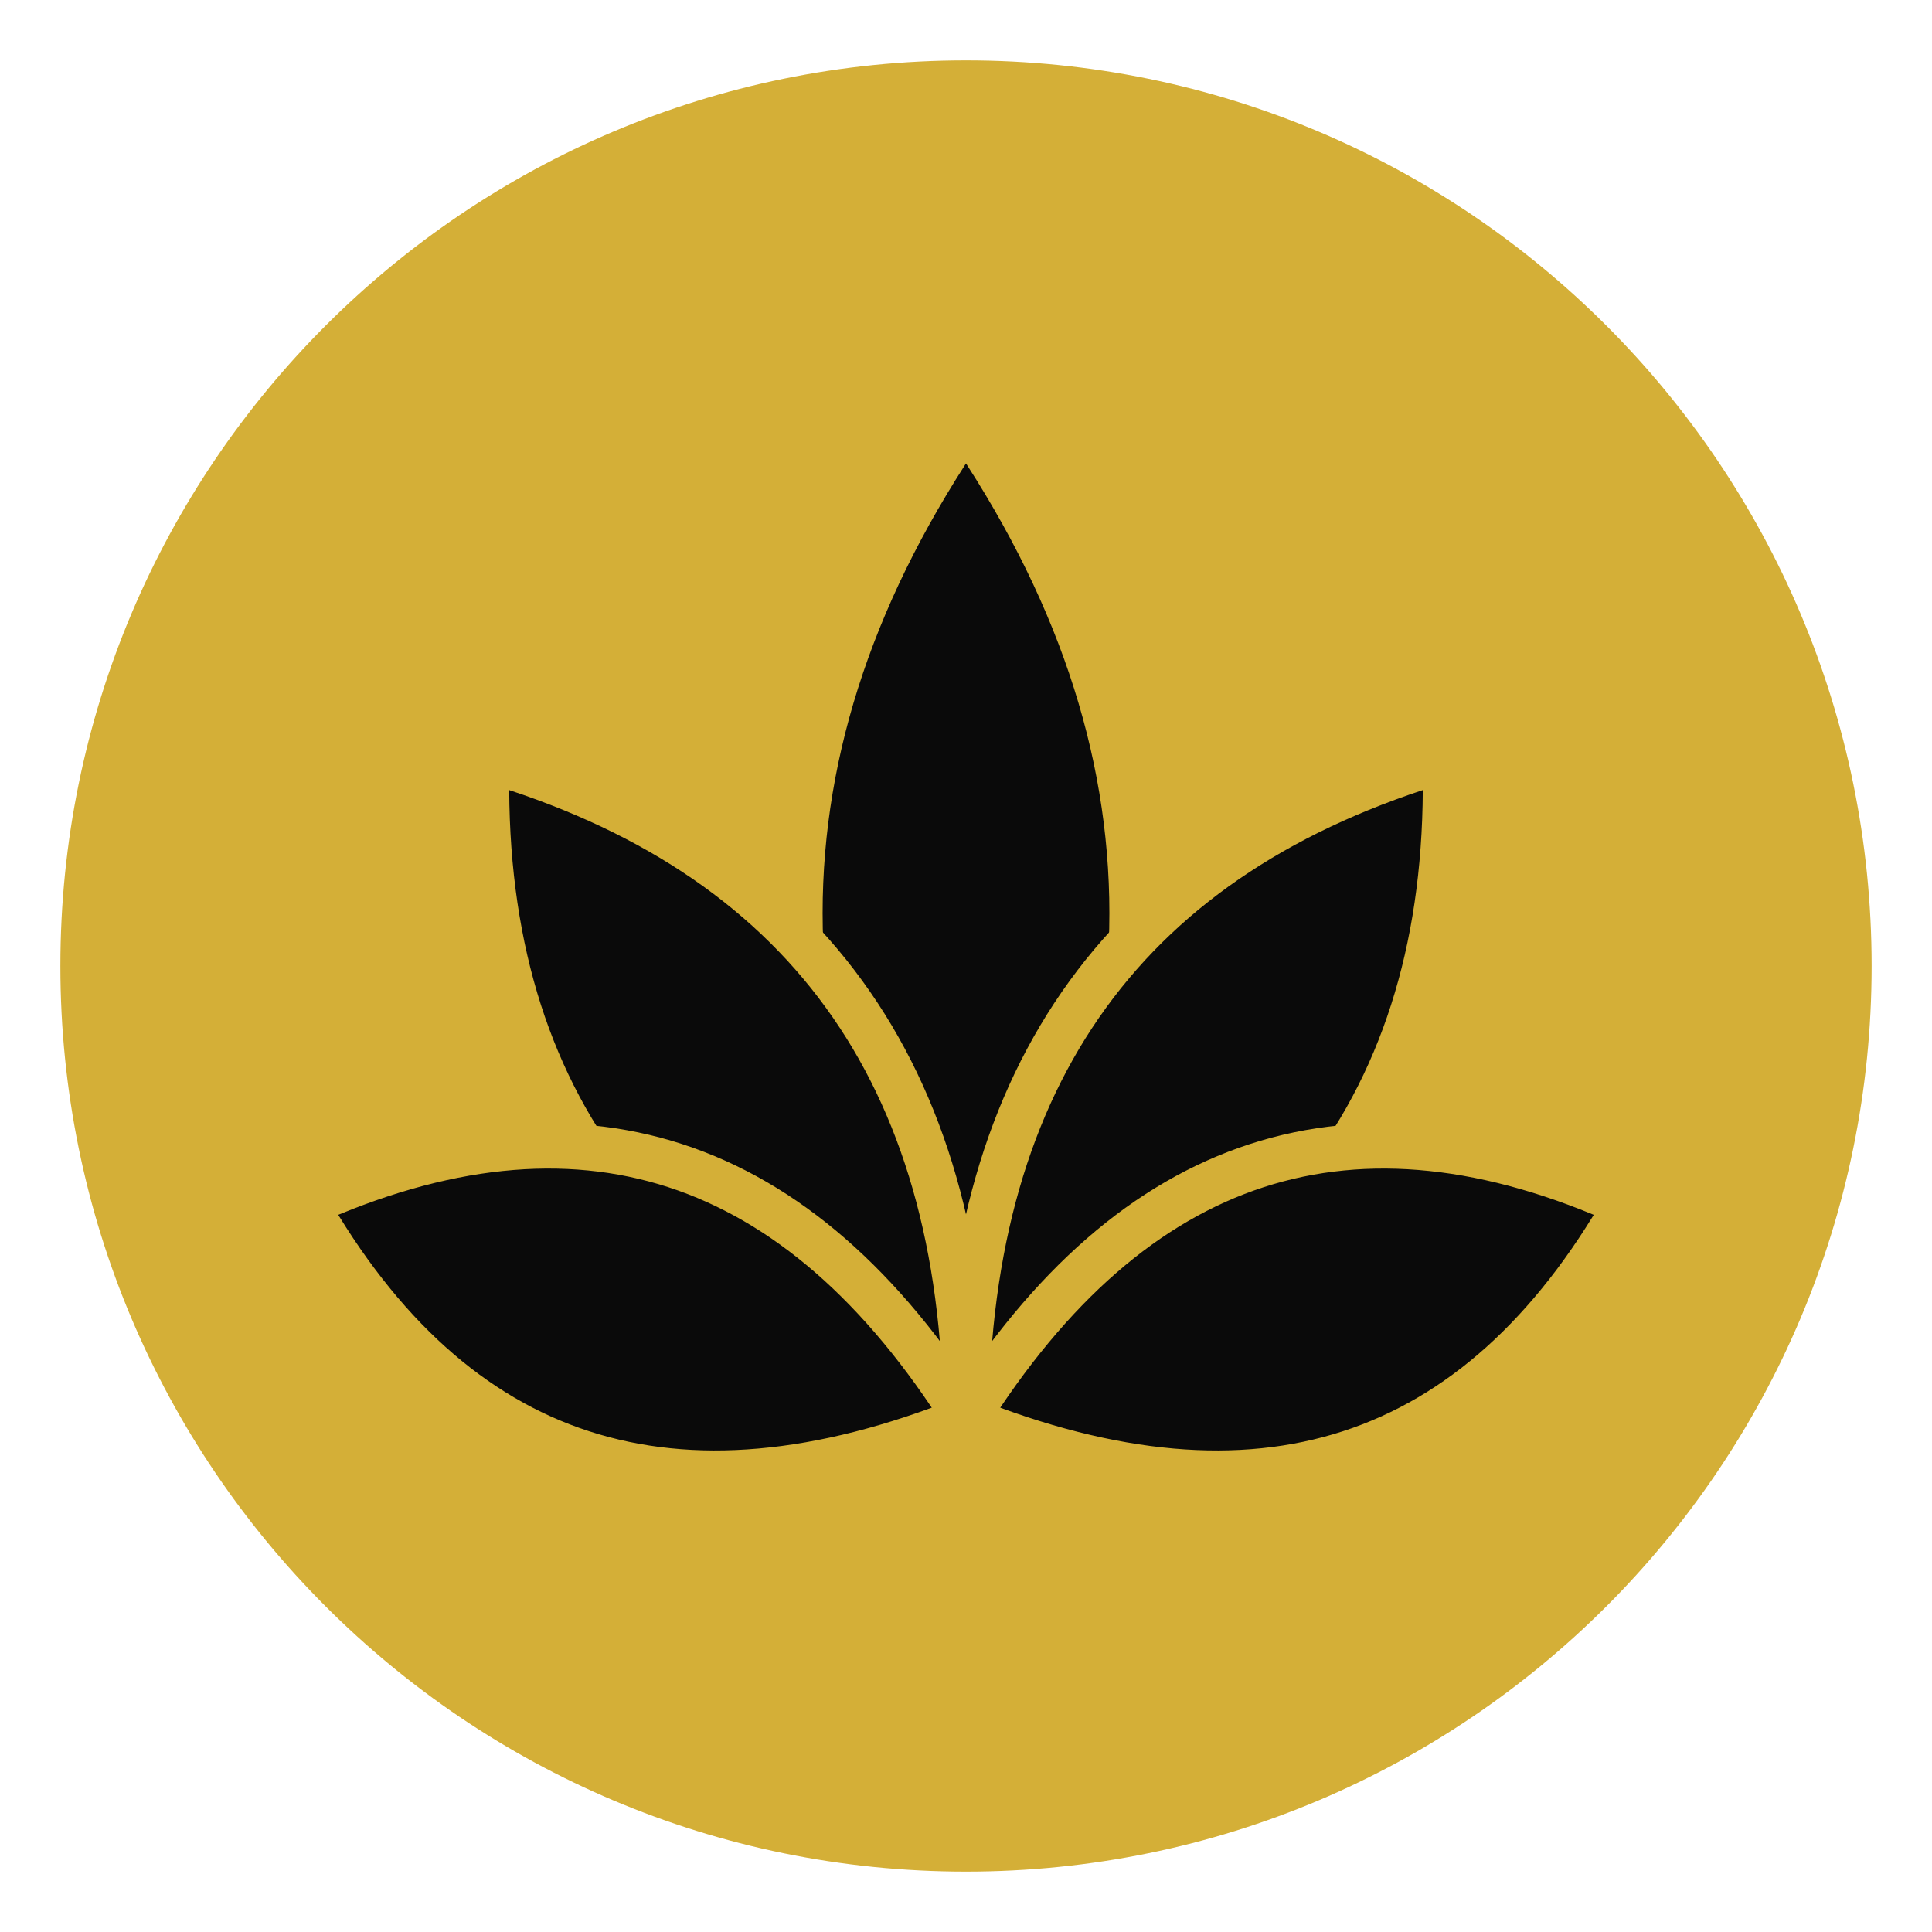
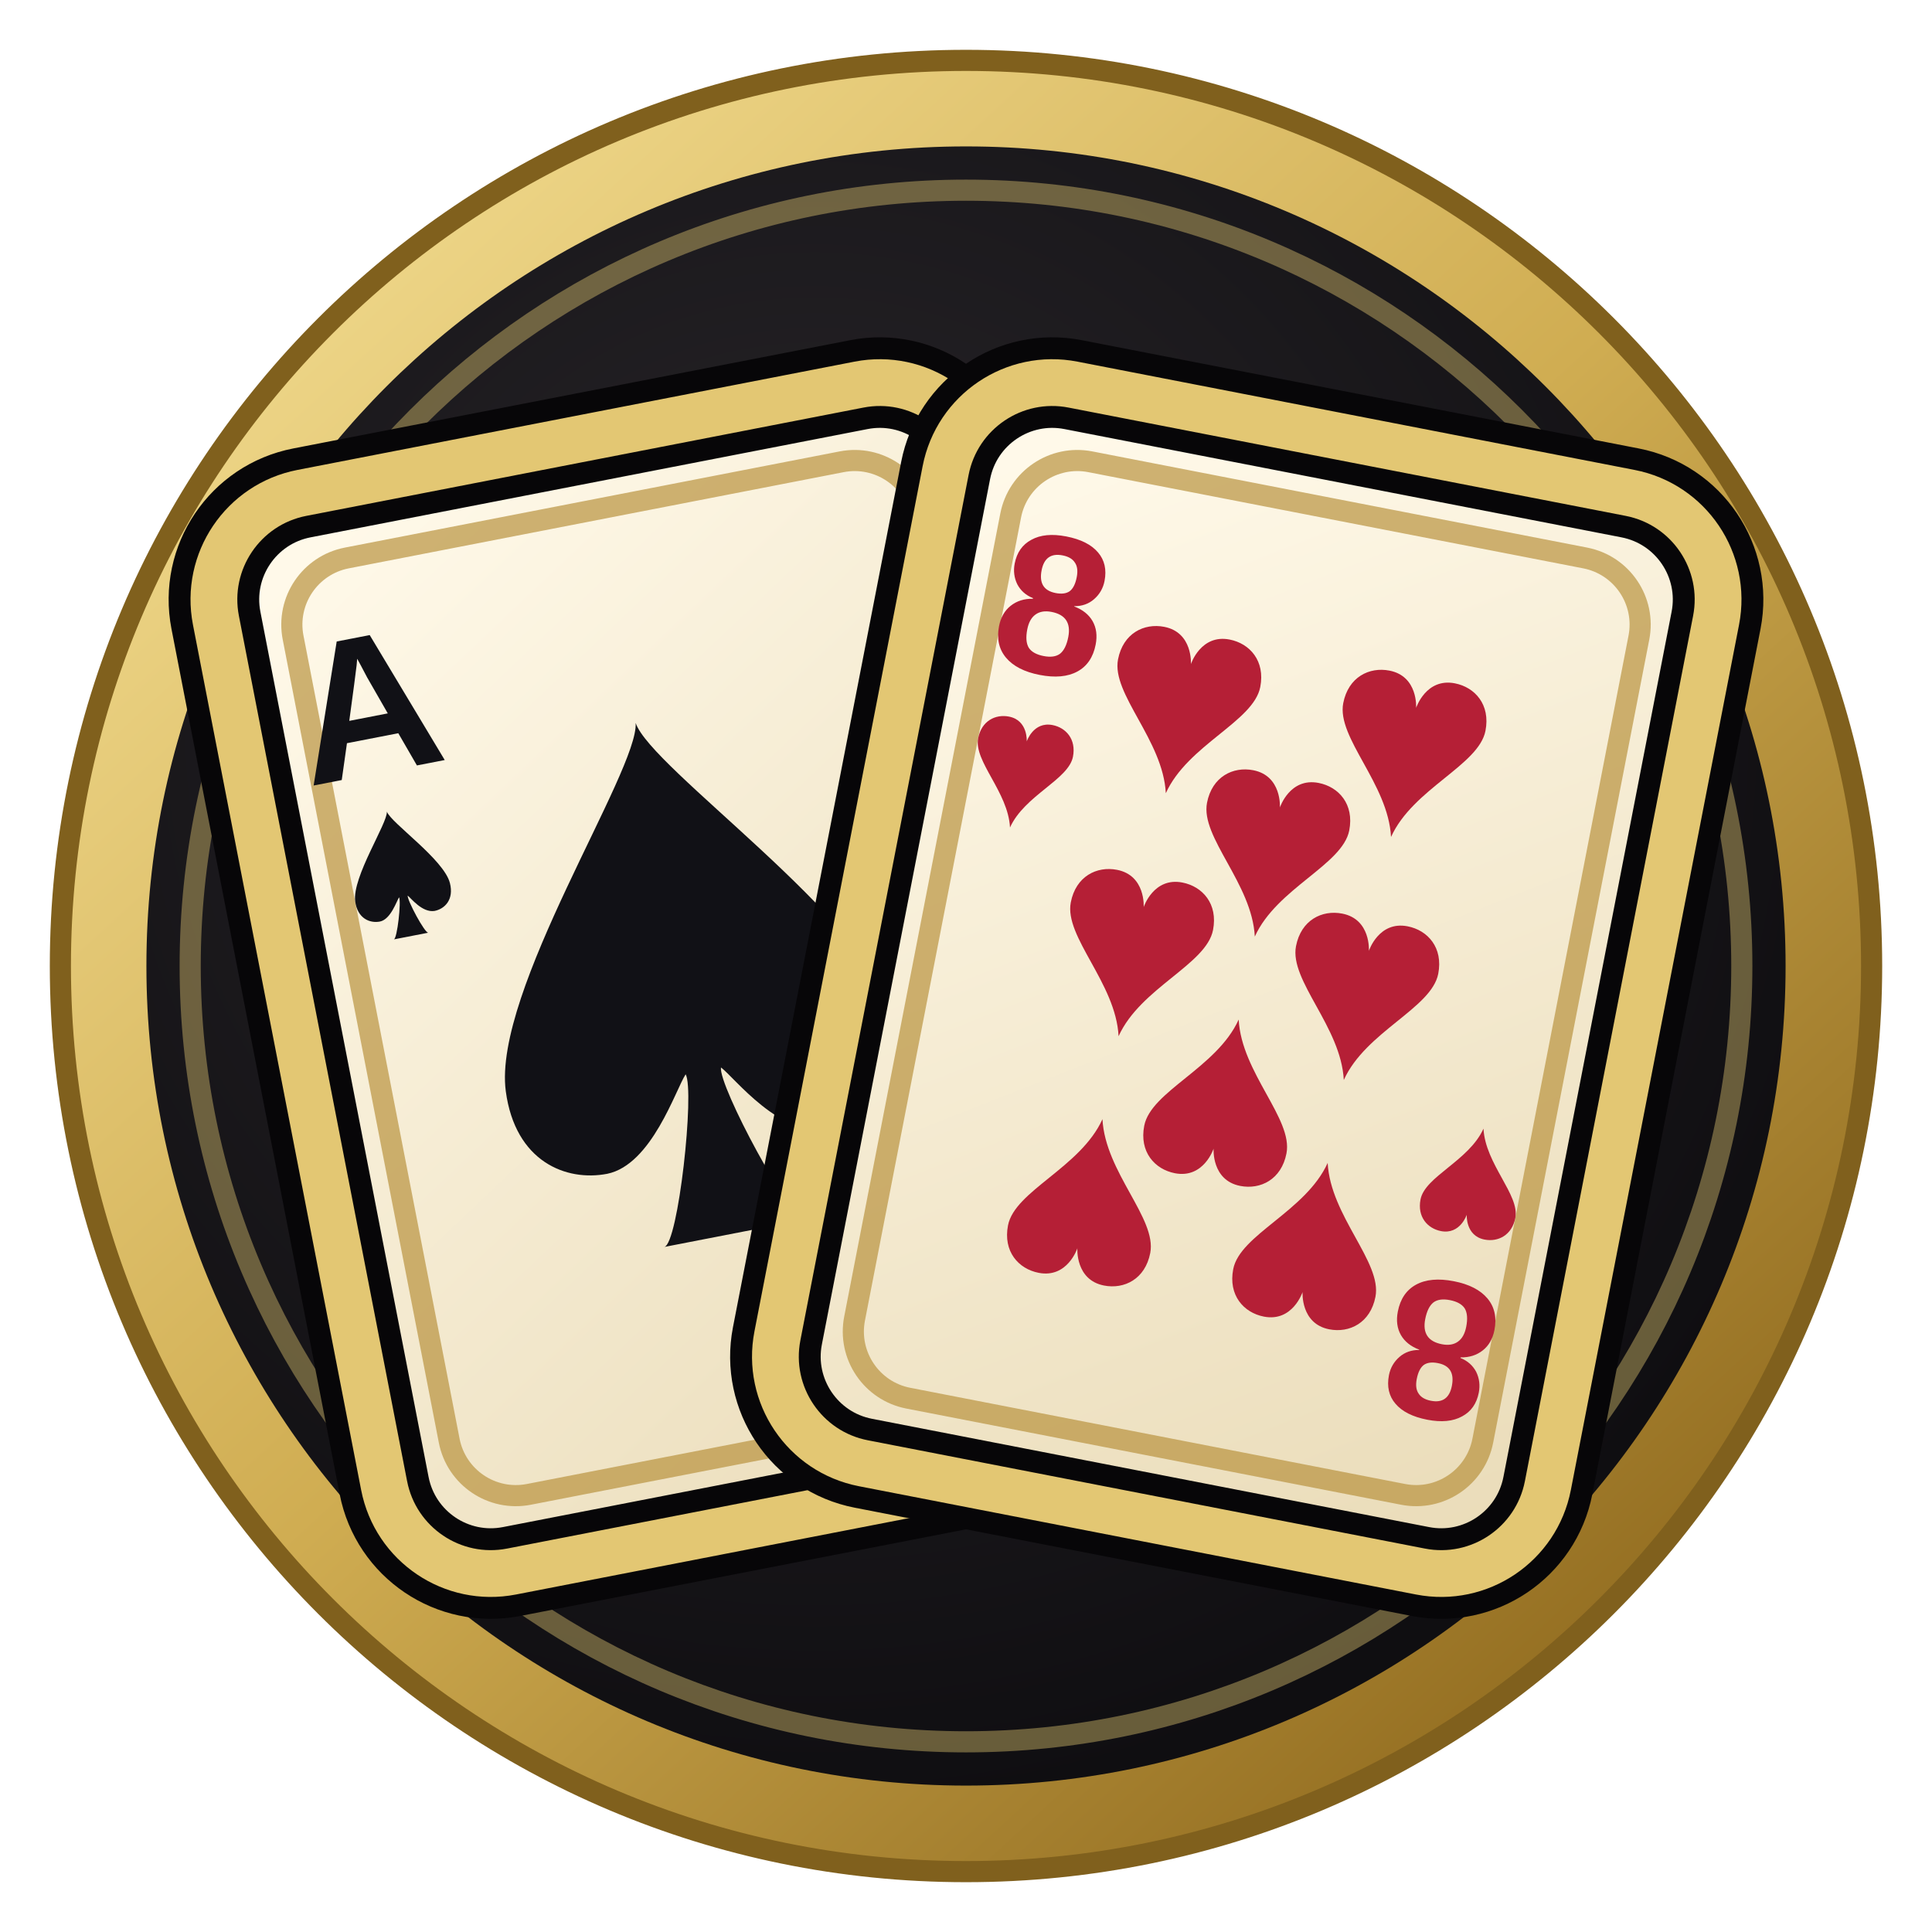
- <svg xmlns="http://www.w3.org/2000/svg" viewBox="0 0 64 64">
-   <circle cx="32" cy="32" r="30" fill="#D4AF37" />
-   <g fill="#0a0a0a" stroke="#D4AF37" stroke-width="1.5" stroke-linejoin="round" transform="translate(32 47)">
-     <path d="M 0 -33 Q 11 -17 0 0 Q -11 -17 0 -33 Z" />
-     <path transform="rotate(-36)" d="M 0 -27 Q 10 -14 0 0 Q -10 -14 0 -27 Z" />
-     <path transform="rotate(36)" d="M 0 -27 Q 10 -14 0 0 Q -10 -14 0 -27 Z" />
-     <path transform="rotate(-72)" d="M 0 -23 Q 10 -12 0 0 Q -10 -12 0 -23 Z" />
-     <path transform="rotate(72)" d="M 0 -23 Q 10 -12 0 0 Q -10 -12 0 -23 Z" />
+ <svg xmlns="http://www.w3.org/2000/svg" viewBox="0 0 64 64" role="img" aria-labelledby="title desc">
+   <defs>
+     <linearGradient id="gold" x1="9" y1="7" x2="55" y2="57" gradientUnits="userSpaceOnUse">
+       <stop offset="0" stop-color="#f0d98c" />
+       <stop offset="0.48" stop-color="#d0ad52" />
+       <stop offset="1" stop-color="#8f691d" />
+     </linearGradient>
+     <radialGradient id="charcoal" cx="0" cy="0" r="1" gradientTransform="translate(27 24) rotate(48) scale(39)" gradientUnits="userSpaceOnUse">
+       <stop stop-color="#29262a" />
+       <stop offset="1" stop-color="#0d0c0f" />
+     </radialGradient>
+     <linearGradient id="ivory" x1="-10" y1="-16" x2="11" y2="17" gradientUnits="userSpaceOnUse">
+       <stop stop-color="#fff9e9" />
+       <stop offset="1" stop-color="#eadcb9" />
+     </linearGradient>
+     <g id="face-card">
+       <rect x="-13" y="-18.2" width="26" height="36.4" rx="3.6" fill="url(#ivory)" stroke="#070608" stroke-width="3" />
+       <rect x="-13" y="-18.2" width="26" height="36.4" rx="3.6" fill="none" stroke="#e3c773" stroke-width="1.55" />
+       <rect x="-10.6" y="-15.8" width="21.2" height="31.6" rx="2.25" fill="none" stroke="#b9933f" stroke-width="0.7" opacity="0.7" />
+     </g>
+     <text id="rank-a" x="0" y="0" fill="currentColor" font-family="Arial, Helvetica, sans-serif" font-size="10" font-weight="700" text-anchor="middle" dominant-baseline="central">A</text>
+     <text id="rank-eight" x="0" y="0" fill="currentColor" font-family="Arial, Helvetica, sans-serif" font-size="10" font-weight="700" text-anchor="middle" dominant-baseline="central">8</text>
+     <path id="spade" d="M7.989 3.103C7.747-.954.242-8.59 0-10.5-.242-8.591-7.747-.955-7.989 3.103c-.169 2.868 1.695 4.057 3.39 4.057 1.835-.022 3.351-2.801 3.873-3.341.242.716-1.603 6.682-2.179 6.682h5.811c-.576 0-2.421-5.966-2.179-6.682.457.496 1.797 3.258 3.874 3.341 1.694-.001 3.557-1.189 3.388-4.057Z" fill="currentColor" />
+     <path id="heart" d="M3.676-9C.433-9 0-5.523 0-5.523S-.433-9-3.676-9C-5.946-9-8-7.441-8-4.5-8-.614-1.421 3.294 0 9c1.352-5.701 8-9.614 8-13.5C8-7.441 5.946-9 3.676-9Z" fill="currentColor" />
+   </defs>
+   <circle cx="32" cy="32" r="30" fill="url(#gold)" stroke="#80601d" stroke-width="0.7" />
+   <circle cx="32" cy="32" r="27.15" fill="url(#charcoal)" />
+   <circle cx="32" cy="32" r="25.7" fill="none" stroke="#e3c773" stroke-width="0.7" opacity="0.42" />
+   <g transform="translate(22.7 32.4) rotate(-11)" color="#111116">
+     <use href="#face-card" />
+     <use href="#rank-a" transform="translate(-8.65 -10.9) scale(.66)" />
+     <use href="#spade" transform="translate(-8.65 -5.2) scale(.2)" />
+     <use href="#spade" transform="scale(.82)" />
+     <g transform="rotate(180)">
+       <use href="#rank-a" transform="translate(-8.65 -10.9) scale(.66)" />
+       <use href="#spade" transform="translate(-8.65 -5.2) scale(.2)" />
+     </g>
+   </g>
+   <g transform="translate(41.3 32.4) rotate(11)" color="#b51f36">
+     <use href="#face-card" />
+     <use href="#rank-eight" transform="translate(-8.65 -10.9) scale(.66)" />
+     <use href="#heart" transform="translate(-8.65 -5.2) scale(.2)" />
+     <use href="#heart" transform="translate(-3.8 -8.2) scale(.3)" />
+     <use href="#heart" transform="translate(3.8 -8.2) scale(.3)" />
+     <use href="#heart" transform="translate(0 -4.1) scale(.3)" />
+     <use href="#heart" transform="translate(-3.8 0) scale(.3)" />
+     <use href="#heart" transform="translate(3.8 0) scale(.3)" />
+     <use href="#heart" transform="translate(0 4.1) rotate(180) scale(.3)" />
+     <use href="#heart" transform="translate(-3.8 8.2) rotate(180) scale(.3)" />
+     <use href="#heart" transform="translate(3.8 8.2) rotate(180) scale(.3)" />
+     <g transform="rotate(180)">
+       <use href="#rank-eight" transform="translate(-8.65 -10.9) scale(.66)" />
+       <use href="#heart" transform="translate(-8.65 -5.2) scale(.2)" />
+     </g>
  </g>
</svg>
